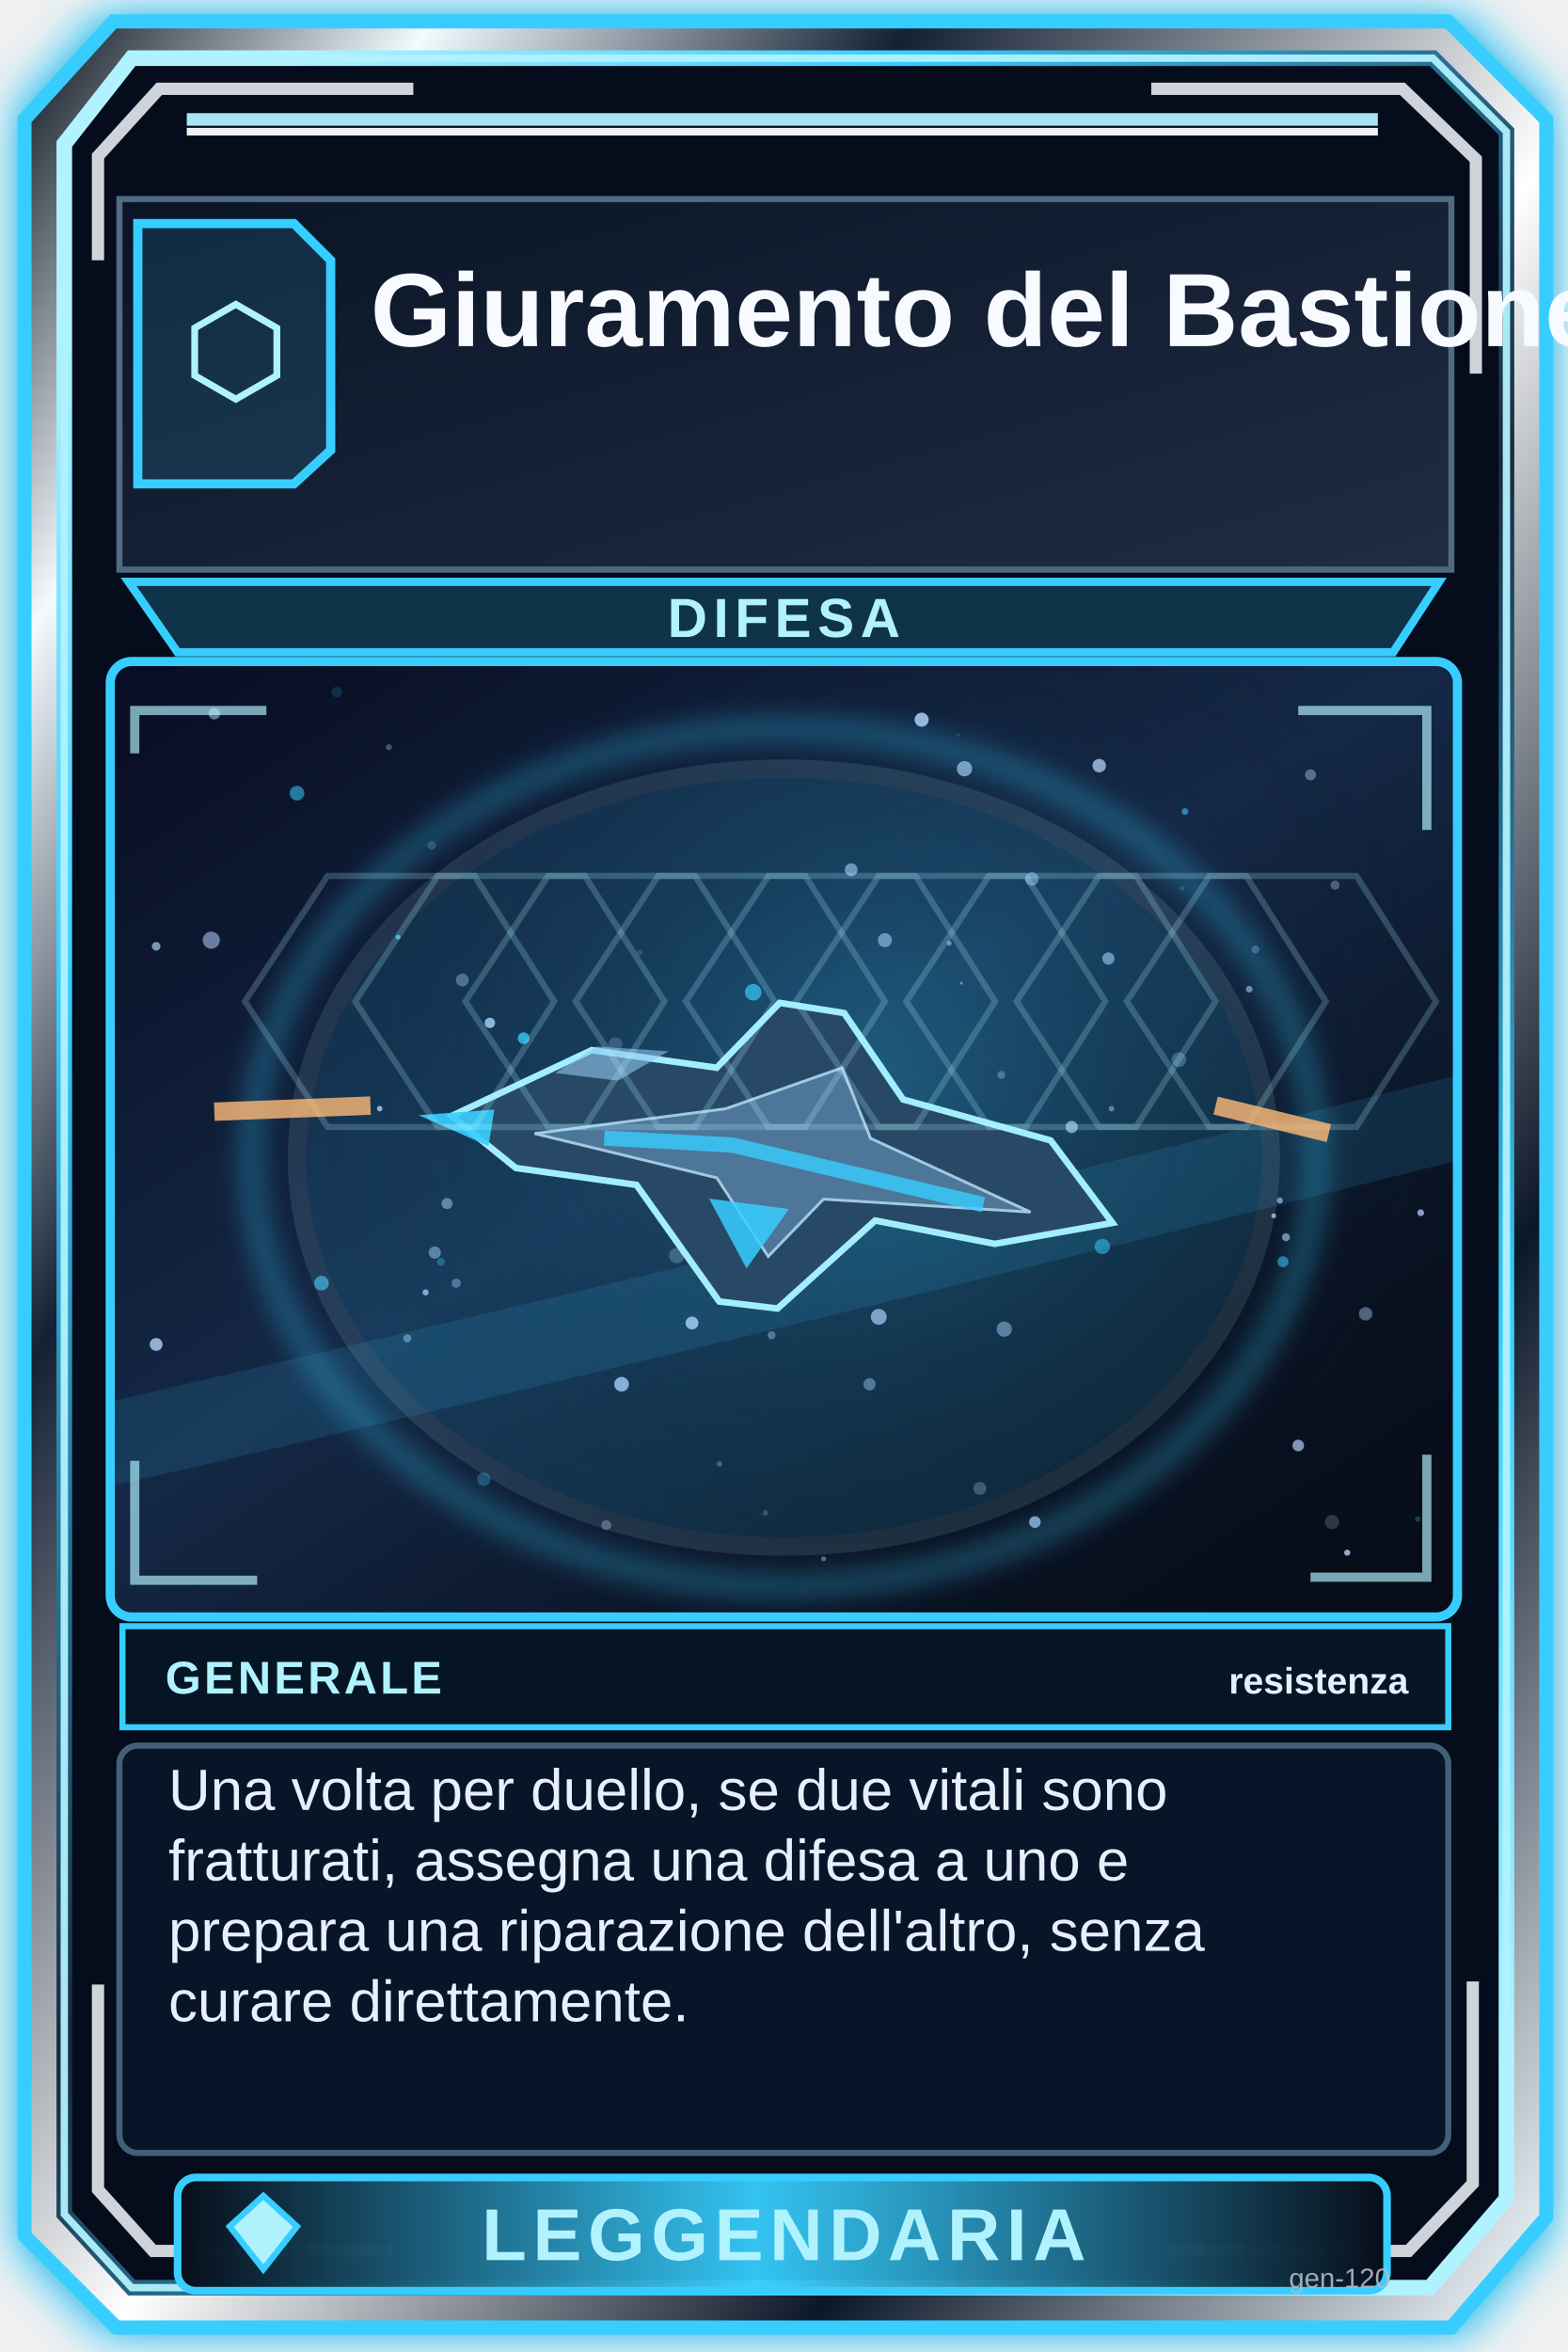
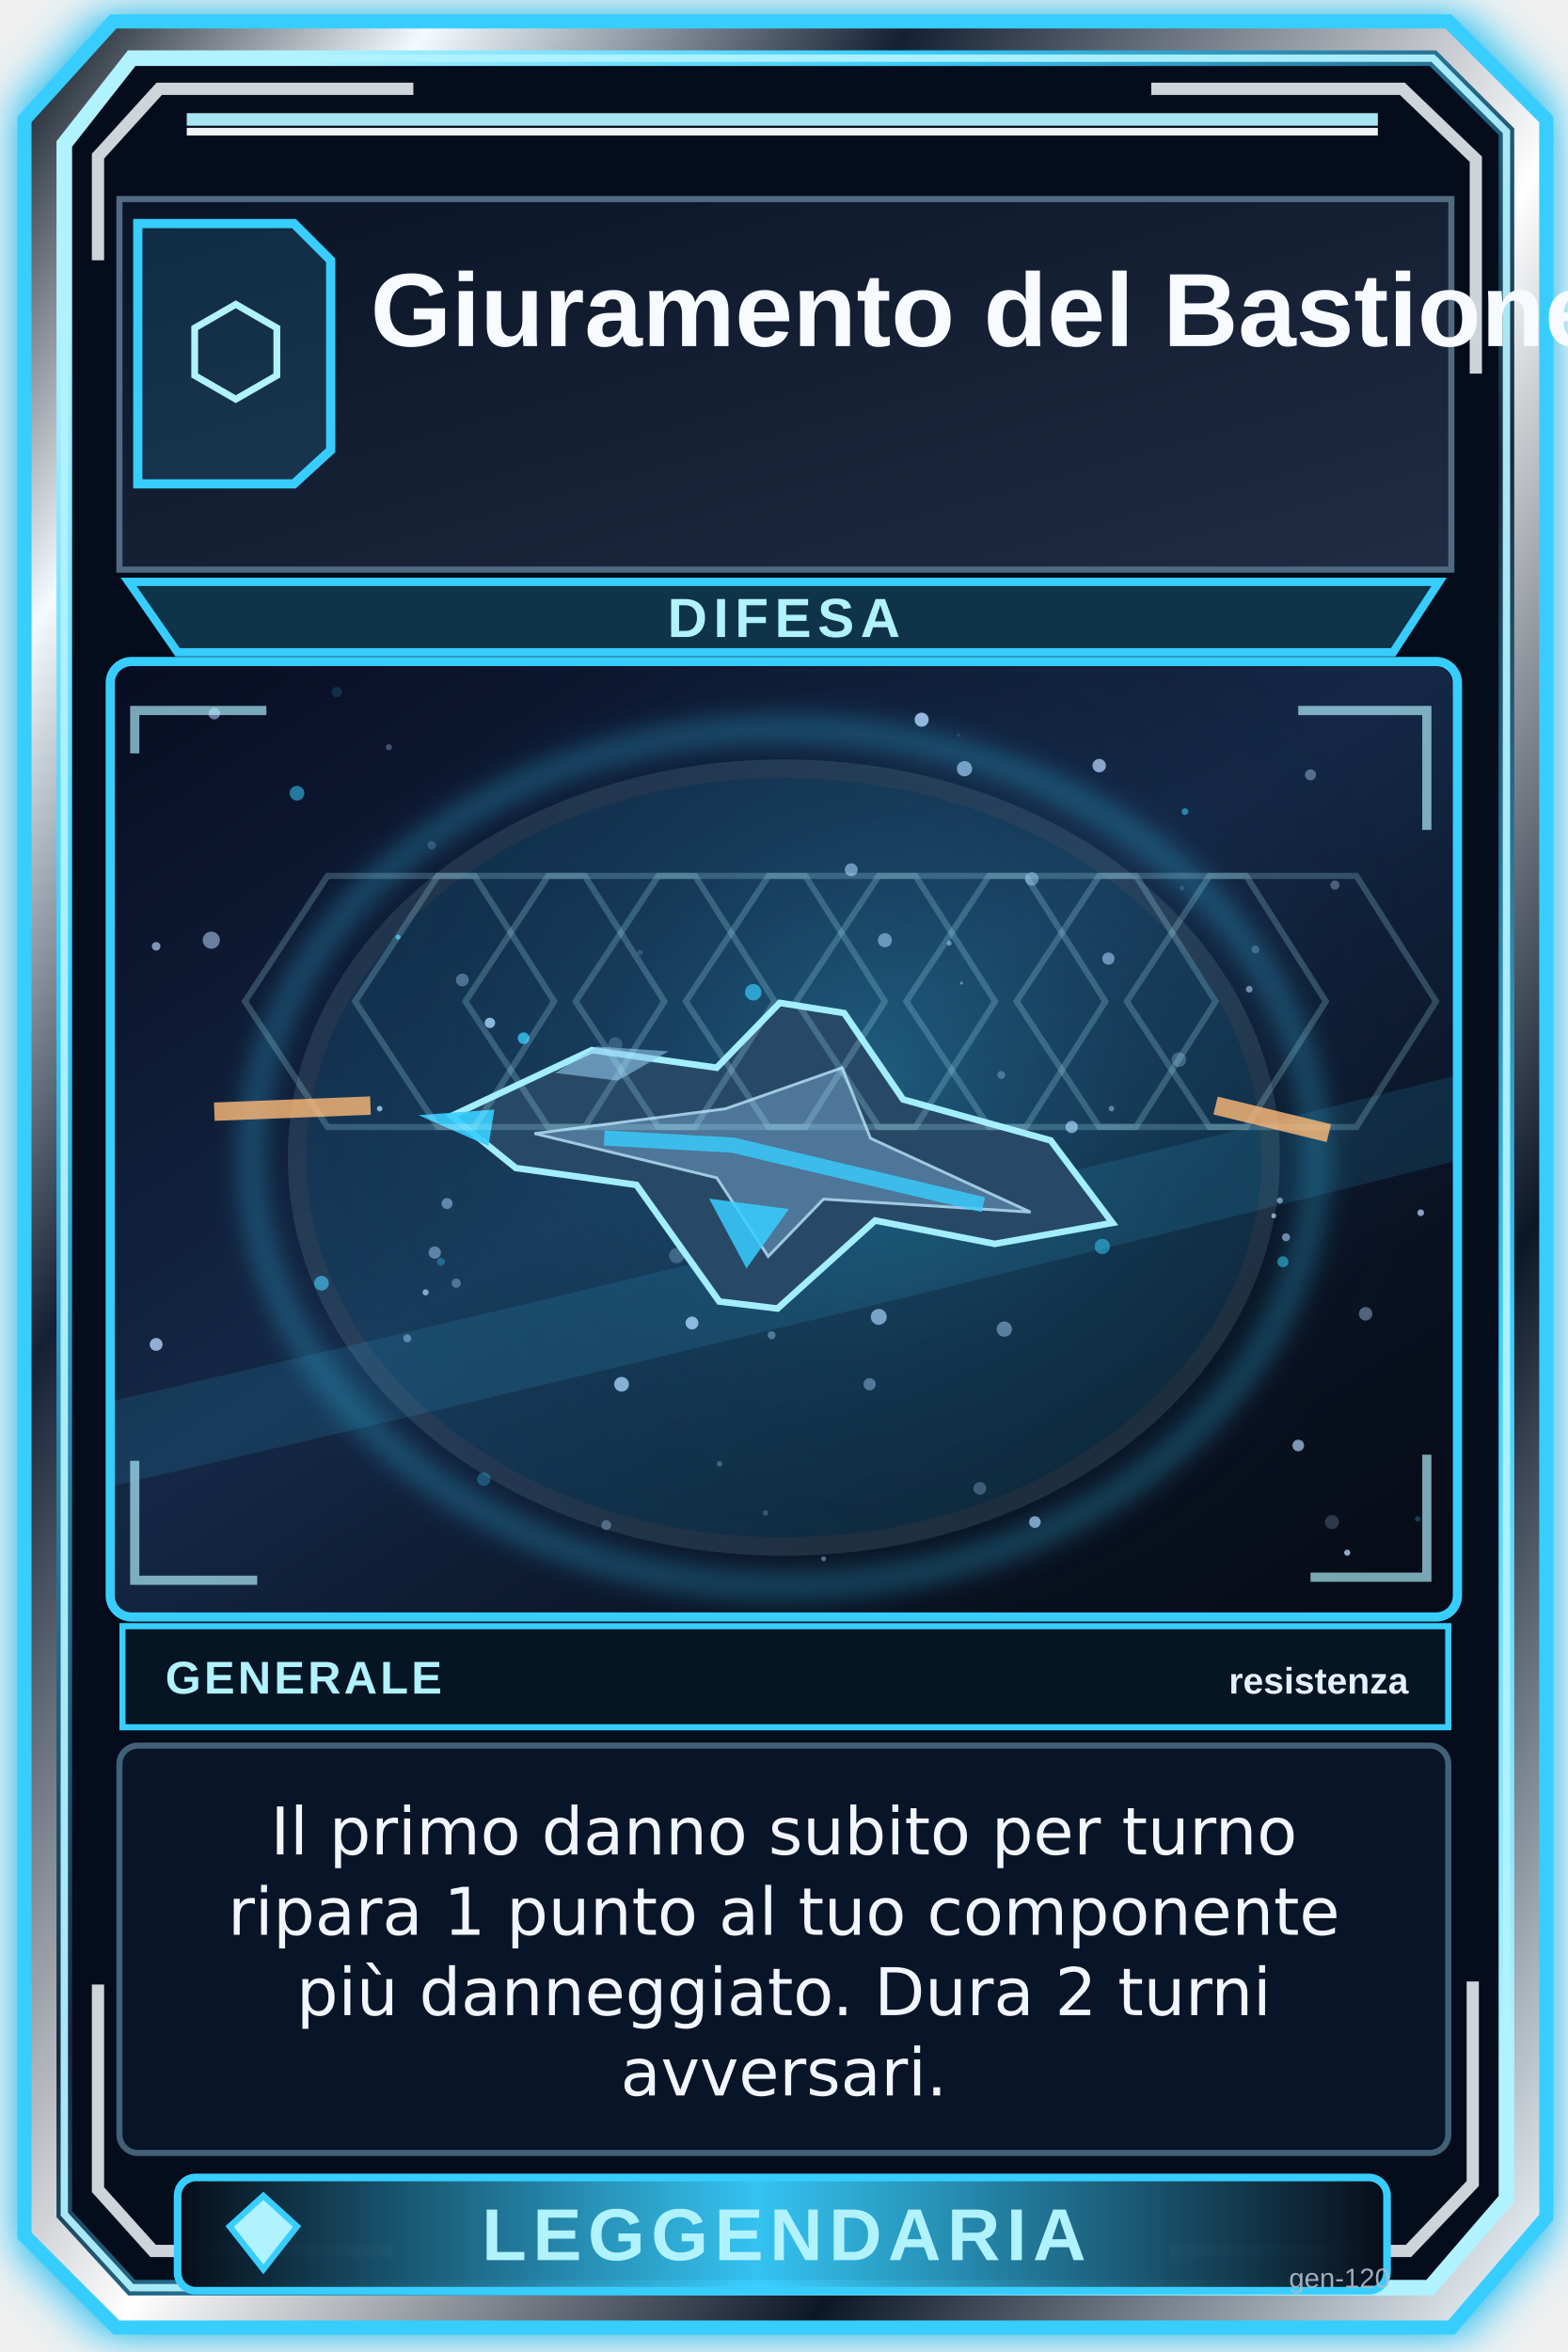
- <svg xmlns="http://www.w3.org/2000/svg" width="512" height="768" viewBox="0 0 512 768" role="img" aria-label="Giuramento del Bastione · DIFESA · LEGGENDARIA">
+ <svg xmlns="http://www.w3.org/2000/svg" width="512" height="768" viewBox="0 0 512 768" role="img" aria-label="Giuramento del Bastione · DIFESA · LEGGENDARIA · Il primo danno subito per turno ripara 1 punto al tuo componente più danneggiato. Dura 2 turni avversari.">
  <defs>
    <linearGradient id="metal" x1="0" y1="0" x2="1" y2="1">
      <stop stop-color="#101824" />
      <stop offset=".13" stop-color="#f4fbff" />
      <stop offset=".29" stop-color="#142033" />
      <stop offset=".53" stop-color="#ffffff" />
      <stop offset=".76" stop-color="#0b1627" />
      <stop offset="1" stop-color="#f4fbff" />
    </linearGradient>
    <linearGradient id="rim" x1=".15" y1="0" x2=".87" y2="1">
      <stop stop-color="#b1f2ff" />
      <stop offset=".2" stop-color="#37ceff" />
      <stop offset=".52" stop-color="#19283c" />
      <stop offset=".78" stop-color="#37ceff" />
      <stop offset="1" stop-color="#b1f2ff" />
    </linearGradient>
    <linearGradient id="spaceSky" x1="0" y1="0" x2=".9" y2="1">
      <stop stop-color="#080d22" />
      <stop offset=".49" stop-color="#142846" />
      <stop offset=".82" stop-color="#091222" />
      <stop offset="1" stop-color="#070d18" />
    </linearGradient>
    <radialGradient id="planet">
      <stop stop-color="#37ceff" stop-opacity=".65" />
      <stop offset=".52" stop-color="#194761" stop-opacity=".42" />
      <stop offset="1" stop-color="#0a1529" stop-opacity=".05" />
    </radialGradient>
    <linearGradient id="titlePanel" x1="0" x2="1" y1="0" y2="1">
      <stop stop-color="#0a1426" />
      <stop offset="1" stop-color="#202c43" />
    </linearGradient>
    <linearGradient id="rarityShine" x1="0" y1="0" x2="1" y2="0">
      <stop stop-color="#070d19" />
      <stop offset=".48" stop-color="#37ceff" stop-opacity="0.94" />
      <stop offset="1" stop-color="#070d19" />
    </linearGradient>
    <filter id="rimGlow" x="-30%" y="-30%" width="160%" height="160%">
      <feGaussianBlur stdDeviation="6.8" />
    </filter>
    <filter id="beamGlow" x="-70%" y="-70%" width="240%" height="240%">
      <feGaussianBlur stdDeviation="4" />
    </filter>
    <clipPath id="artClip">
      <rect x="37" y="217" width="438" height="310" rx="8" />
    </clipPath>
  </defs>
  <path d="M37 7H473L505 39V724L474 760H38L8 730V39Z" fill="#030712" stroke="#37ceff" stroke-width="11.2" opacity="0.98" filter="url(#rimGlow)" />
  <path d="M37 7H473L505 39V724L474 760H38L8 730V39Z" fill="url(#metal)" stroke="#37ceff" stroke-width="4.6" />
  <path d="M43 19H468L492 43V718L467 747H43L21 723V47Z" fill="#050c1b" stroke="url(#rim)" stroke-width="5.1" />
  <path d="M43 19H468L492 43V718L467 747H43L21 723V47Z" fill="none" stroke="#b1f2ff" stroke-width="2.4" opacity="0.94" />
  <path d="M61 39H450" stroke="#b1f2ff" stroke-width="4.1" opacity="0.94" />
  <path d="M32 85V51L52 29H135 M376 29H458L482 52V122 M32 648V715L50 735H128 M382 735H460L481 713V647" fill="none" stroke="#f7fcff" stroke-width="4" opacity="0.83" />
  <path d="M61 43H450" stroke="#fff" stroke-width="2.5" opacity="0.94" />
  <path d="M39 65H474V186H39Z" fill="url(#titlePanel)" stroke="#506a82" stroke-width="2" />
  <path d="M45 73H96L108 85V147L96 158H45Z" fill="#37ceff" fill-opacity=".13" stroke="#37ceff" stroke-width="3" />
  <text x="77" y="128" text-anchor="middle" fill="#b1f2ff" font-family="Arial, sans-serif" font-size="40" font-weight="bold">⬡</text>
  <text x="121" y="113" fill="#f7faff" font-family="Arial,sans-serif" font-size="34" font-weight="800">Giuramento del Bastione</text>
  <path d="M42 190H470L455 213H58Z" fill="#37ceff" fill-opacity=".20" stroke="#37ceff" stroke-width="2.7" />
  <text x="256" y="208" text-anchor="middle" fill="#b1f2ff" font-family="Arial,sans-serif" font-size="18" font-weight="900" letter-spacing="2">DIFESA</text>
  <g clip-path="url(#artClip)">
    <rect x="37" y="217" width="438" height="310" fill="url(#spaceSky)" />
    <circle cx="287" cy="353" r="181" fill="url(#planet)" opacity=".34" />
    <path d="M12 477Q218 430 508 357" fill="none" stroke="#37ceff" stroke-width="27" opacity=".12" />
    <circle cx="110" cy="226" r="1.7" fill="#37ceff" opacity="0.16" />
    <circle cx="284" cy="452" r="2.0" fill="#b9d7ff" opacity="0.42" />
    <circle cx="69" cy="307" r="2.8" fill="#b9d7ff" opacity="0.54" />
    <circle cx="328" cy="434" r="2.5" fill="#b9d7ff" opacity="0.47" />
    <circle cx="269" cy="509" r="0.8" fill="#b9d7ff" opacity="0.44" />
    <circle cx="410" cy="310" r="1.3" fill="#b9d7ff" opacity="0.28" />
    <circle cx="105" cy="419" r="2.4" fill="#37ceff" opacity="0.59" />
    <circle cx="252" cy="436" r="1.3" fill="#b9d7ff" opacity="0.41" />
    <circle cx="142" cy="409" r="2.0" fill="#b9d7ff" opacity="0.47" />
    <circle cx="151" cy="320" r="2.1" fill="#b9d7ff" opacity="0.38" />
    <circle cx="289" cy="307" r="2.3" fill="#b9d7ff" opacity="0.55" />
    <circle cx="124" cy="362" r="0.9" fill="#b9d7ff" opacity="0.79" />
    <circle cx="130" cy="306" r="0.8" fill="#37ceff" opacity="0.76" />
    <circle cx="363" cy="362" r="0.9" fill="#b9d7ff" opacity="0.47" />
    <circle cx="146" cy="393" r="1.8" fill="#b9d7ff" opacity="0.50" />
    <circle cx="436" cy="289" r="1.5" fill="#b9d7ff" opacity="0.34" />
    <circle cx="386" cy="290" r="0.8" fill="#b9d7ff" opacity="0.17" />
    <circle cx="221" cy="410" r="2.5" fill="#b9d7ff" opacity="0.27" />
    <circle cx="463" cy="496" r="0.9" fill="#37ceff" opacity="0.27" />
    <circle cx="440" cy="507" r="1.0" fill="#b9d7ff" opacity="0.78" />
    <circle cx="416" cy="397" r="0.8" fill="#b9d7ff" opacity="0.71" />
    <circle cx="235" cy="478" r="0.9" fill="#b9d7ff" opacity="0.31" />
    <circle cx="327" cy="351" r="1.3" fill="#b9d7ff" opacity="0.34" />
    <circle cx="310" cy="308" r="0.8" fill="#b9d7ff" opacity="0.54" />
    <circle cx="387" cy="265" r="1.1" fill="#37ceff" opacity="0.56" />
    <circle cx="141" cy="276" r="1.4" fill="#b9d7ff" opacity="0.21" />
    <circle cx="139" cy="422" r="1.0" fill="#b9d7ff" opacity="0.72" />
    <circle cx="313" cy="240" r="0.5" fill="#b9d7ff" opacity="0.17" />
    <circle cx="301" cy="235" r="2.3" fill="#b9d7ff" opacity="0.81" />
    <circle cx="209" cy="311" r="0.9" fill="#b9d7ff" opacity="0.19" />
    <circle cx="360" cy="407" r="2.5" fill="#37ceff" opacity="0.51" />
    <circle cx="408" cy="323" r="1.1" fill="#b9d7ff" opacity="0.56" />
    <circle cx="446" cy="429" r="2.2" fill="#b9d7ff" opacity="0.41" />
    <circle cx="418" cy="392" r="1.0" fill="#b9d7ff" opacity="0.59" />
    <circle cx="259" cy="337" r="2.3" fill="#b9d7ff" opacity="0.72" />
    <circle cx="278" cy="284" r="2.1" fill="#b9d7ff" opacity="0.58" />
    <circle cx="144" cy="412" r="1.3" fill="#37ceff" opacity="0.33" />
    <circle cx="51" cy="439" r="2.1" fill="#b9d7ff" opacity="0.77" />
    <circle cx="70" cy="233" r="1.9" fill="#b9d7ff" opacity="0.53" />
    <circle cx="202" cy="367" r="2.4" fill="#b9d7ff" opacity="0.48" />
    <circle cx="337" cy="287" r="2.2" fill="#b9d7ff" opacity="0.48" />
    <circle cx="287" cy="430" r="2.6" fill="#b9d7ff" opacity="0.67" />
    <circle cx="171" cy="339" r="1.9" fill="#37ceff" opacity="0.77" />
    <circle cx="237" cy="415" r="1.8" fill="#b9d7ff" opacity="0.23" />
    <circle cx="200" cy="355" r="1.3" fill="#b9d7ff" opacity="0.56" />
    <circle cx="385" cy="346" r="2.4" fill="#b9d7ff" opacity="0.29" />
    <circle cx="250" cy="494" r="0.9" fill="#b9d7ff" opacity="0.24" />
    <circle cx="238" cy="390" r="2.4" fill="#b9d7ff" opacity="0.26" />
    <circle cx="158" cy="483" r="2.2" fill="#37ceff" opacity="0.29" />
    <circle cx="269" cy="406" r="2.0" fill="#b9d7ff" opacity="0.59" />
    <circle cx="191" cy="366" r="1.4" fill="#b9d7ff" opacity="0.43" />
    <circle cx="314" cy="321" r="0.5" fill="#b9d7ff" opacity="0.49" />
    <circle cx="201" cy="341" r="2.3" fill="#b9d7ff" opacity="0.22" />
    <circle cx="133" cy="437" r="1.3" fill="#b9d7ff" opacity="0.45" />
    <circle cx="97" cy="259" r="2.4" fill="#37ceff" opacity="0.54" />
    <circle cx="428" cy="253" r="1.8" fill="#b9d7ff" opacity="0.41" />
    <circle cx="338" cy="497" r="1.9" fill="#b9d7ff" opacity="0.69" />
    <circle cx="464" cy="396" r="1.1" fill="#b9d7ff" opacity="0.72" />
    <circle cx="320" cy="486" r="2.1" fill="#b9d7ff" opacity="0.29" />
    <circle cx="424" cy="472" r="1.9" fill="#b9d7ff" opacity="0.67" />
    <circle cx="202" cy="347" r="2.6" fill="#37ceff" opacity="0.69" />
    <circle cx="362" cy="313" r="2.0" fill="#b9d7ff" opacity="0.57" />
    <circle cx="203" cy="452" r="2.4" fill="#b9d7ff" opacity="0.76" />
    <circle cx="51" cy="309" r="1.4" fill="#b9d7ff" opacity="0.66" />
    <circle cx="350" cy="368" r="2.0" fill="#b9d7ff" opacity="0.67" />
    <circle cx="127" cy="244" r="1.0" fill="#b9d7ff" opacity="0.31" />
    <circle cx="246" cy="324" r="2.7" fill="#37ceff" opacity="0.68" />
    <circle cx="276" cy="385" r="0.6" fill="#b9d7ff" opacity="0.63" />
    <circle cx="160" cy="334" r="1.7" fill="#b9d7ff" opacity="0.80" />
    <circle cx="435" cy="497" r="2.3" fill="#b9d7ff" opacity="0.21" />
    <circle cx="420" cy="404" r="1.3" fill="#b9d7ff" opacity="0.58" />
    <circle cx="315" cy="251" r="2.5" fill="#b9d7ff" opacity="0.65" />
    <circle cx="419" cy="412" r="1.8" fill="#37ceff" opacity="0.53" />
    <circle cx="226" cy="432" r="2.1" fill="#b9d7ff" opacity="0.79" />
    <circle cx="198" cy="498" r="1.6" fill="#b9d7ff" opacity="0.34" />
    <circle cx="226" cy="357" r="0.8" fill="#b9d7ff" opacity="0.75" />
    <circle cx="359" cy="250" r="2.2" fill="#b9d7ff" opacity="0.72" />
    <circle cx="149" cy="419" r="1.5" fill="#b9d7ff" opacity="0.39" />
    <g transform="translate(256 378) rotate(9) scale(0.71)">
      <path d="M-154 5 L-95 -35 L-37 -36 L-13 -70 L17 -70 L50 -35 L120 -27 L154 6 L102 24 L46 22 L8 69 L-19 70 L-65 23 L-121 24 Z" fill="#273852" stroke="#b1f2ff" stroke-width="3" />
      <path d="M-115 7 L-30 -18 L20 -45 L38 -15 L116 7 L21 16 L0 46 L-29 14Z" fill="#516b8a" stroke="#afc9df" stroke-width="1.3" />
      <path d="M-83 4 L-24 -2 L28 2 L94 7" fill="none" stroke="#37ceff" stroke-width="7" opacity=".8" />
      <path d="M-31 24 L-9 53 L6 23" fill="#37ceff" opacity=".85" />
      <path d="M-135 -1 L-169 7 L-135 16" fill="#37ceff" opacity=".9" />
      <path d="M-110 -22 L-81 -23 L-60 -40 L-93 -37 Z" fill="#99c4e8" opacity=".6" />
    </g>
    <ellipse cx="256" cy="378" rx="159" ry="127" fill="#37ceff" opacity=".12" stroke="#b1f2ff" stroke-width="6" />
    <ellipse cx="256" cy="378" rx="174" ry="140" fill="none" stroke="#37ceff" stroke-width="8" opacity=".3" filter="url(#beamGlow)" />
    <path d="M107 286l-27 41l27 41l48 0l26-41l-26-41z" fill="none" stroke="#b1f2ff" stroke-width="2" opacity=".22" />
    <path d="M143 286l-27 41l27 41l48 0l26-41l-26-41z" fill="none" stroke="#b1f2ff" stroke-width="2" opacity=".22" />
    <path d="M179 286l-27 41l27 41l48 0l26-41l-26-41z" fill="none" stroke="#b1f2ff" stroke-width="2" opacity=".22" />
    <path d="M215 286l-27 41l27 41l48 0l26-41l-26-41z" fill="none" stroke="#b1f2ff" stroke-width="2" opacity=".22" />
    <path d="M251 286l-27 41l27 41l48 0l26-41l-26-41z" fill="none" stroke="#b1f2ff" stroke-width="2" opacity=".22" />
    <path d="M287 286l-27 41l27 41l48 0l26-41l-26-41z" fill="none" stroke="#b1f2ff" stroke-width="2" opacity=".22" />
    <path d="M323 286l-27 41l27 41l48 0l26-41l-26-41z" fill="none" stroke="#b1f2ff" stroke-width="2" opacity=".22" />
    <path d="M359 286l-27 41l27 41l48 0l26-41l-26-41z" fill="none" stroke="#b1f2ff" stroke-width="2" opacity=".22" />
    <path d="M395 286l-27 41l27 41l48 0l26-41l-26-41z" fill="none" stroke="#b1f2ff" stroke-width="2" opacity=".22" />
    <path d="M70 363L121 361M434 370L397 361" stroke="#ffba78" stroke-width="6" opacity=".8" />
    <path d="M44 246V232H87 M424 232h42v39 M44 477v39h40 M428 515h38v-40" stroke="#b1f2ff" stroke-width="3" fill="none" opacity=".67" />
  </g>
  <rect x="36" y="216" width="440" height="312" rx="7" fill="none" stroke="#37ceff" stroke-width="3" />
  <path d="M40 531H473V564H40Z" fill="#051524" stroke="#37ceff" stroke-width="2" />
  <text x="54" y="553" fill="#b1f2ff" font-family="Arial,sans-serif" font-size="15" font-weight="bold" letter-spacing="1">GENERALE</text>
  <text x="460" y="553" text-anchor="end" fill="#e4f0ff" font-family="Arial,sans-serif" font-size="12" font-weight="bold">resistenza</text>
  <rect x="39" y="570" width="434" height="133" rx="6" fill="#081427" stroke="#426076" stroke-width="2" />
-   <text x="55" y="591" fill="#e6effb" font-size="19" font-family="Arial,sans-serif">Una volta per duello, se due vitali sono</text>
-   <text x="55" y="614" fill="#e6effb" font-size="19" font-family="Arial,sans-serif">fratturati, assegna una difesa a uno e</text>
-   <text x="55" y="637" fill="#e6effb" font-size="19" font-family="Arial,sans-serif">prepara una riparazione dell'altro, senza</text>
-   <text x="55" y="660" fill="#e6effb" font-size="19" font-family="Arial,sans-serif">curare direttamente.</text>
+   <defs>
+     <clipPath id="rules-gen-120-g1">
+       <rect x="47" y="577" width="418" height="119" rx="8" />
+     </clipPath>
+   </defs>
+   <g data-current-effect="gen-120" data-effect-grade="1" data-effect-text="Il primo danno subito per turno ripara 1 punto al tuo componente più danneggiato. Dura 2 turni avversari." data-effect-panel="47,577,418,119" data-font-size="21.5" clip-path="url(#rules-gen-120-g1)">
+     <text x="256" y="605.54" text-anchor="middle" fill="#f2f6ff" font-family="DejaVu Sans,Arial,sans-serif" font-size="21.5">Il primo danno subito per turno</text>
+     <text x="256" y="631.77" text-anchor="middle" fill="#f2f6ff" font-family="DejaVu Sans,Arial,sans-serif" font-size="21.5">ripara 1 punto al tuo componente</text>
+     <text x="256" y="658" text-anchor="middle" fill="#f2f6ff" font-family="DejaVu Sans,Arial,sans-serif" font-size="21.5">più danneggiato. Dura 2 turni</text>
+     <text x="256" y="684.23" text-anchor="middle" fill="#f2f6ff" font-family="DejaVu Sans,Arial,sans-serif" font-size="21.5">avversari.</text>
+   </g>
  <rect x="58" y="711" width="395" height="37" rx="6" fill="url(#rarityShine)" stroke="#37ceff" stroke-width="2.5" />
  <path d="M75 727l11 -10l11 10l-11 14Z" fill="#b1f2ff" stroke="#37ceff" stroke-width="2" />
  <text x="256" y="738" fill="#b1f2ff" text-anchor="middle" font-family="Arial,sans-serif" font-size="24" font-weight="900" letter-spacing="2">LEGGENDARIA</text>
  <text x="454" y="747" fill="#afbac9" font-family="Arial,sans-serif" font-size="9" text-anchor="end" opacity=".9">gen-120</text>
</svg>
